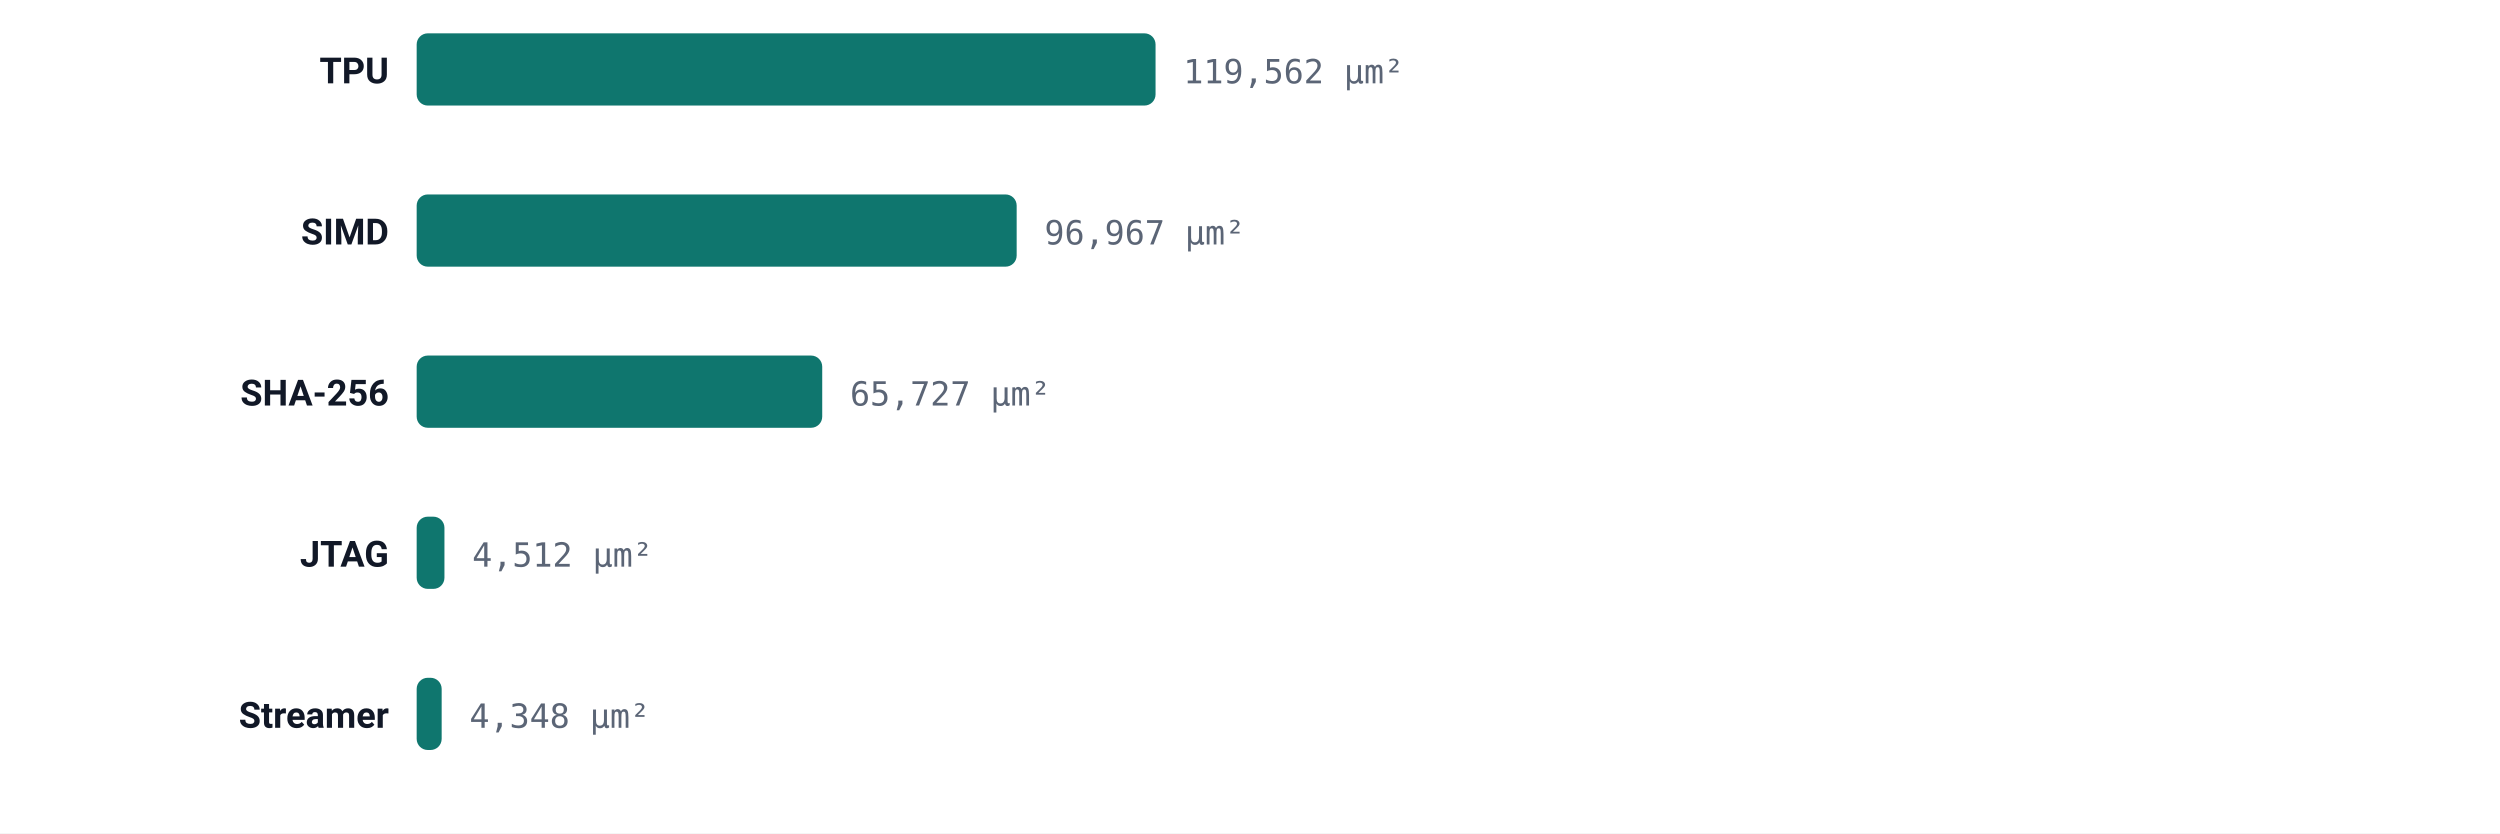
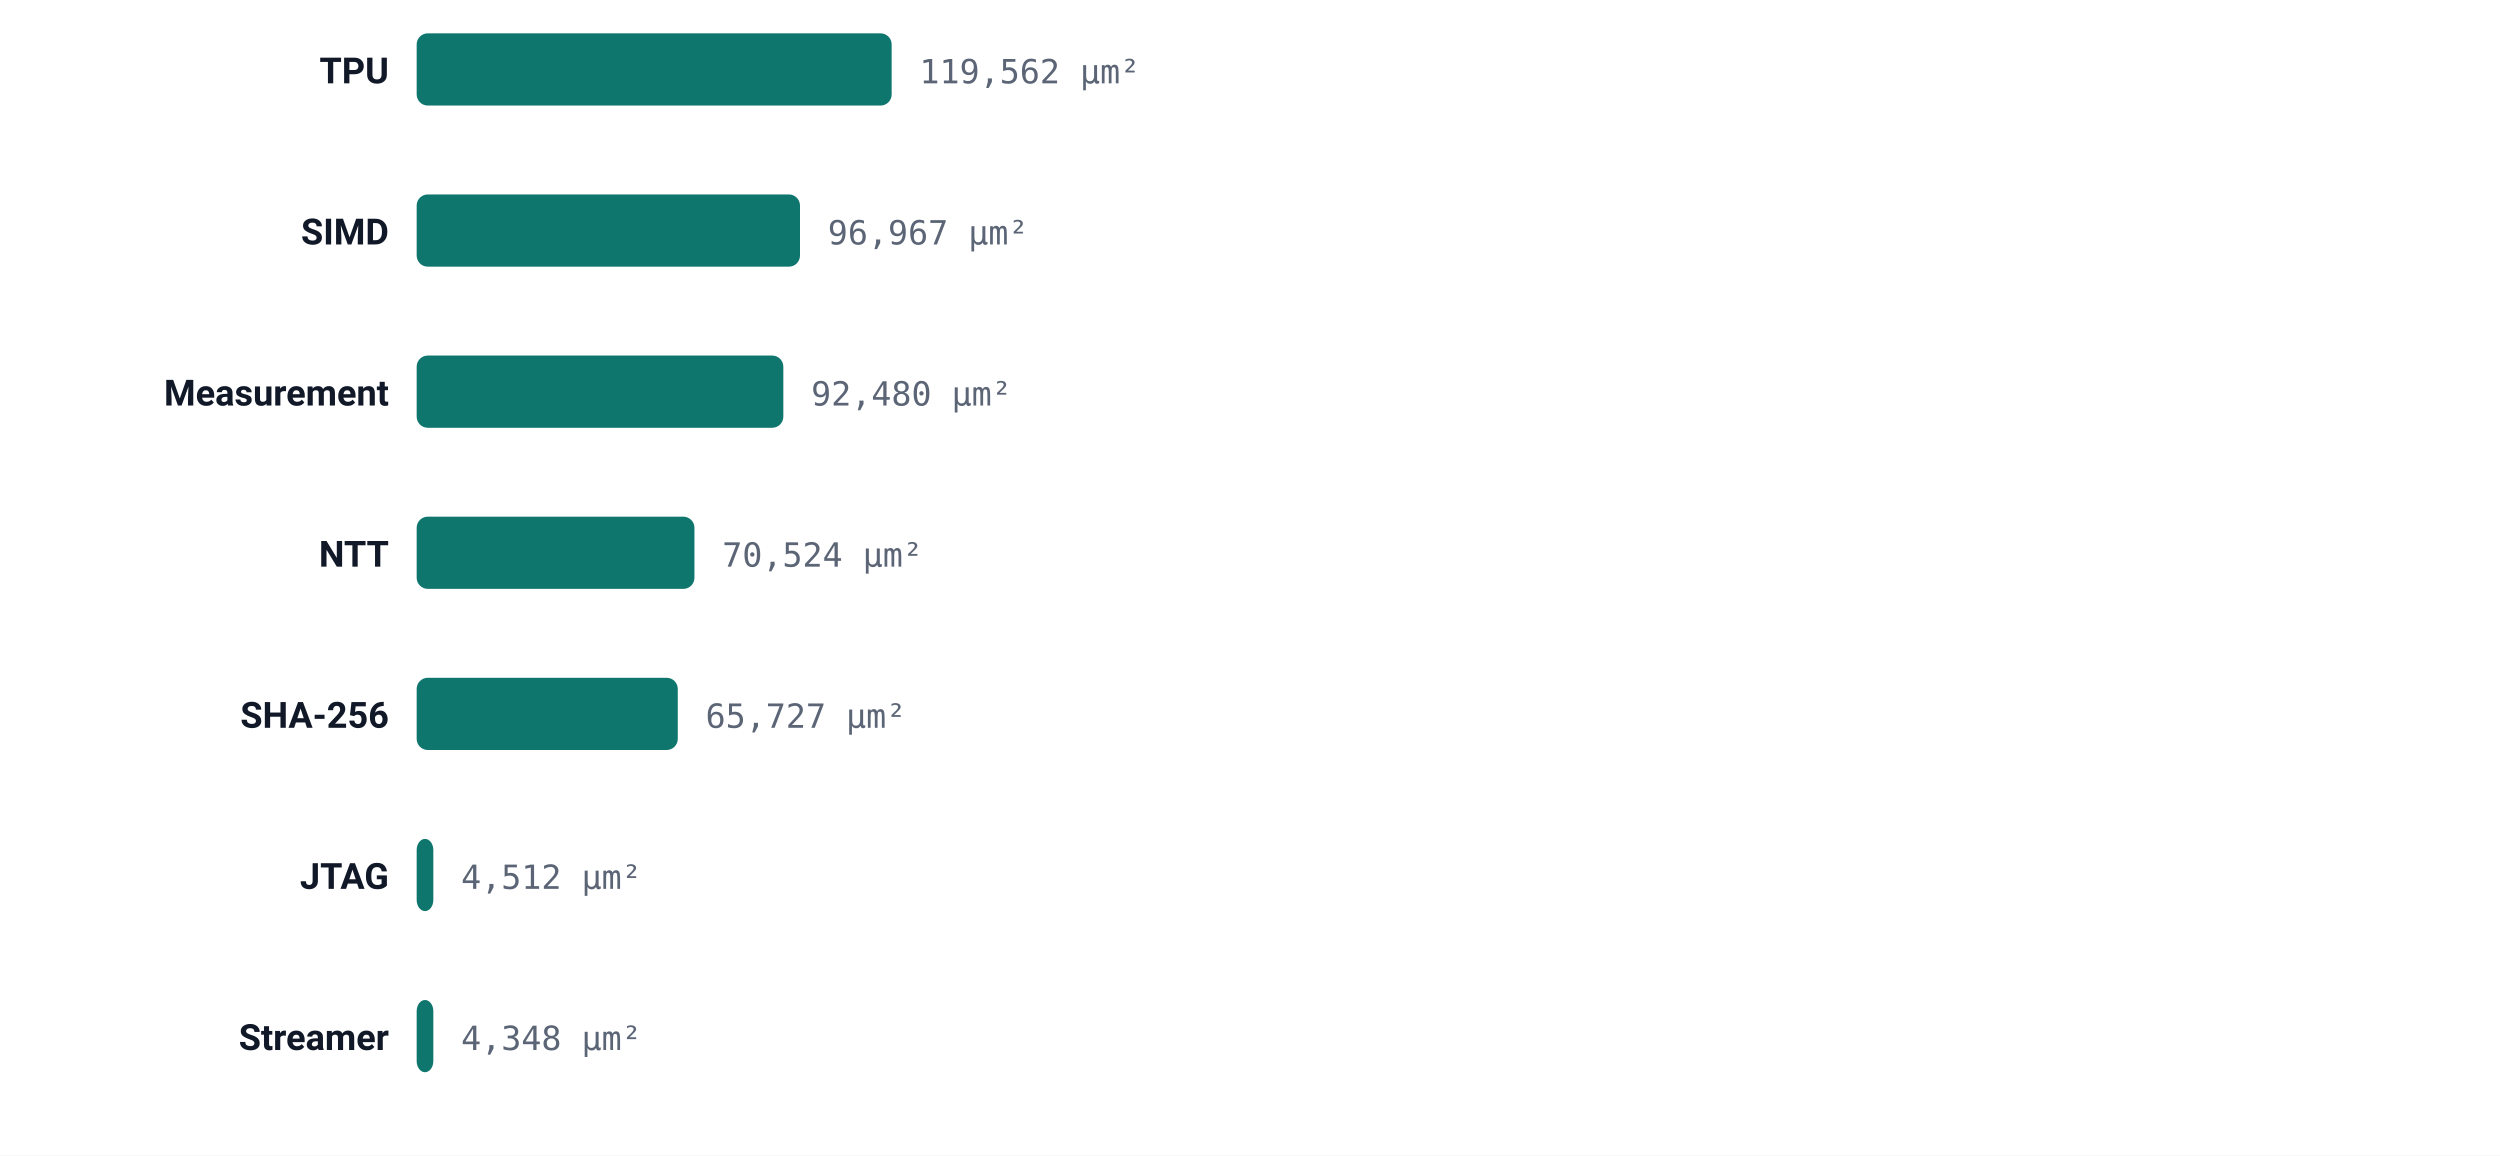
- <svg xmlns="http://www.w3.org/2000/svg" viewBox="0 0 900 300" role="img" aria-label="Standard cell area by block">
+ <svg xmlns="http://www.w3.org/2000/svg" viewBox="0 0 900 416" role="img" aria-label="Standard cell area by block">
  <style>.node rect{fill:#f3f6fa;stroke:#d6dce5;stroke-width:1.5}.n-label{font-family:ui-sans-serif,system-ui,-apple-system,'Segoe UI',Roboto,sans-serif;font-size:14px;font-weight:600;fill:#111827;text-anchor:middle}.n-sub{font-family:ui-monospace,SFMono-Regular,Menlo,Consolas,monospace;font-size:11px;fill:#5b6576;text-anchor:middle}.edge{fill:none;stroke:#9aa6b6;stroke-width:1.5}.edge-label{font-family:ui-monospace,SFMono-Regular,Menlo,Consolas,monospace;font-size:10px;fill:#5b6576;text-anchor:middle}.bar rect{fill:#0f766e}.b-name{font-family:ui-sans-serif,system-ui,-apple-system,'Segoe UI',Roboto,sans-serif;font-size:13px;font-weight:600;fill:#111827;text-anchor:end}.b-val{font-family:ui-monospace,SFMono-Regular,Menlo,Consolas,monospace;font-size:12px;fill:#5b6576}</style>
  <rect width="100%" height="100%" fill="#ffffff" />
  <g class="bar">
-     <rect x="150" y="12" width="266" height="26" rx="4" />
+     <rect x="150" y="12" width="171" height="26" rx="4" />
    <text class="b-name" x="140" y="30">TPU</text>
-     <text class="b-val" x="426" y="30">119,562 µm²</text>
+     <text class="b-val" x="331" y="30">119,562 µm²</text>
  </g>
  <g class="bar">
-     <rect x="150" y="70" width="216" height="26" rx="4" />
+     <rect x="150" y="70" width="138" height="26" rx="4" />
    <text class="b-name" x="140" y="88">SIMD</text>
-     <text class="b-val" x="376" y="88">96,967 µm²</text>
+     <text class="b-val" x="298" y="88">96,967 µm²</text>
  </g>
  <g class="bar">
-     <rect x="150" y="128" width="146" height="26" rx="4" />
-     <text class="b-name" x="140" y="146">SHA-256</text>
-     <text class="b-val" x="306" y="146">65,727 µm²</text>
+     <rect x="150" y="128" width="132" height="26" rx="4" />
+     <text class="b-name" x="140" y="146">Measurement</text>
+     <text class="b-val" x="292" y="146">92,480 µm²</text>
  </g>
  <g class="bar">
-     <rect x="150" y="186" width="10" height="26" rx="4" />
-     <text class="b-name" x="140" y="204">JTAG</text>
-     <text class="b-val" x="170" y="204">4,512 µm²</text>
+     <rect x="150" y="186" width="100" height="26" rx="4" />
+     <text class="b-name" x="140" y="204">NTT</text>
+     <text class="b-val" x="260" y="204">70,524 µm²</text>
  </g>
  <g class="bar">
-     <rect x="150" y="244" width="9" height="26" rx="4" />
-     <text class="b-name" x="140" y="262">Streamer</text>
-     <text class="b-val" x="169" y="262">4,348 µm²</text>
+     <rect x="150" y="244" width="94" height="26" rx="4" />
+     <text class="b-name" x="140" y="262">SHA-256</text>
+     <text class="b-val" x="254" y="262">65,727 µm²</text>
+   </g>
+   <g class="bar">
+     <rect x="150" y="302" width="6" height="26" rx="4" />
+     <text class="b-name" x="140" y="320">JTAG</text>
+     <text class="b-val" x="166" y="320">4,512 µm²</text>
+   </g>
+   <g class="bar">
+     <rect x="150" y="360" width="6" height="26" rx="4" />
+     <text class="b-name" x="140" y="378">Streamer</text>
+     <text class="b-val" x="166" y="378">4,348 µm²</text>
  </g>
</svg>
